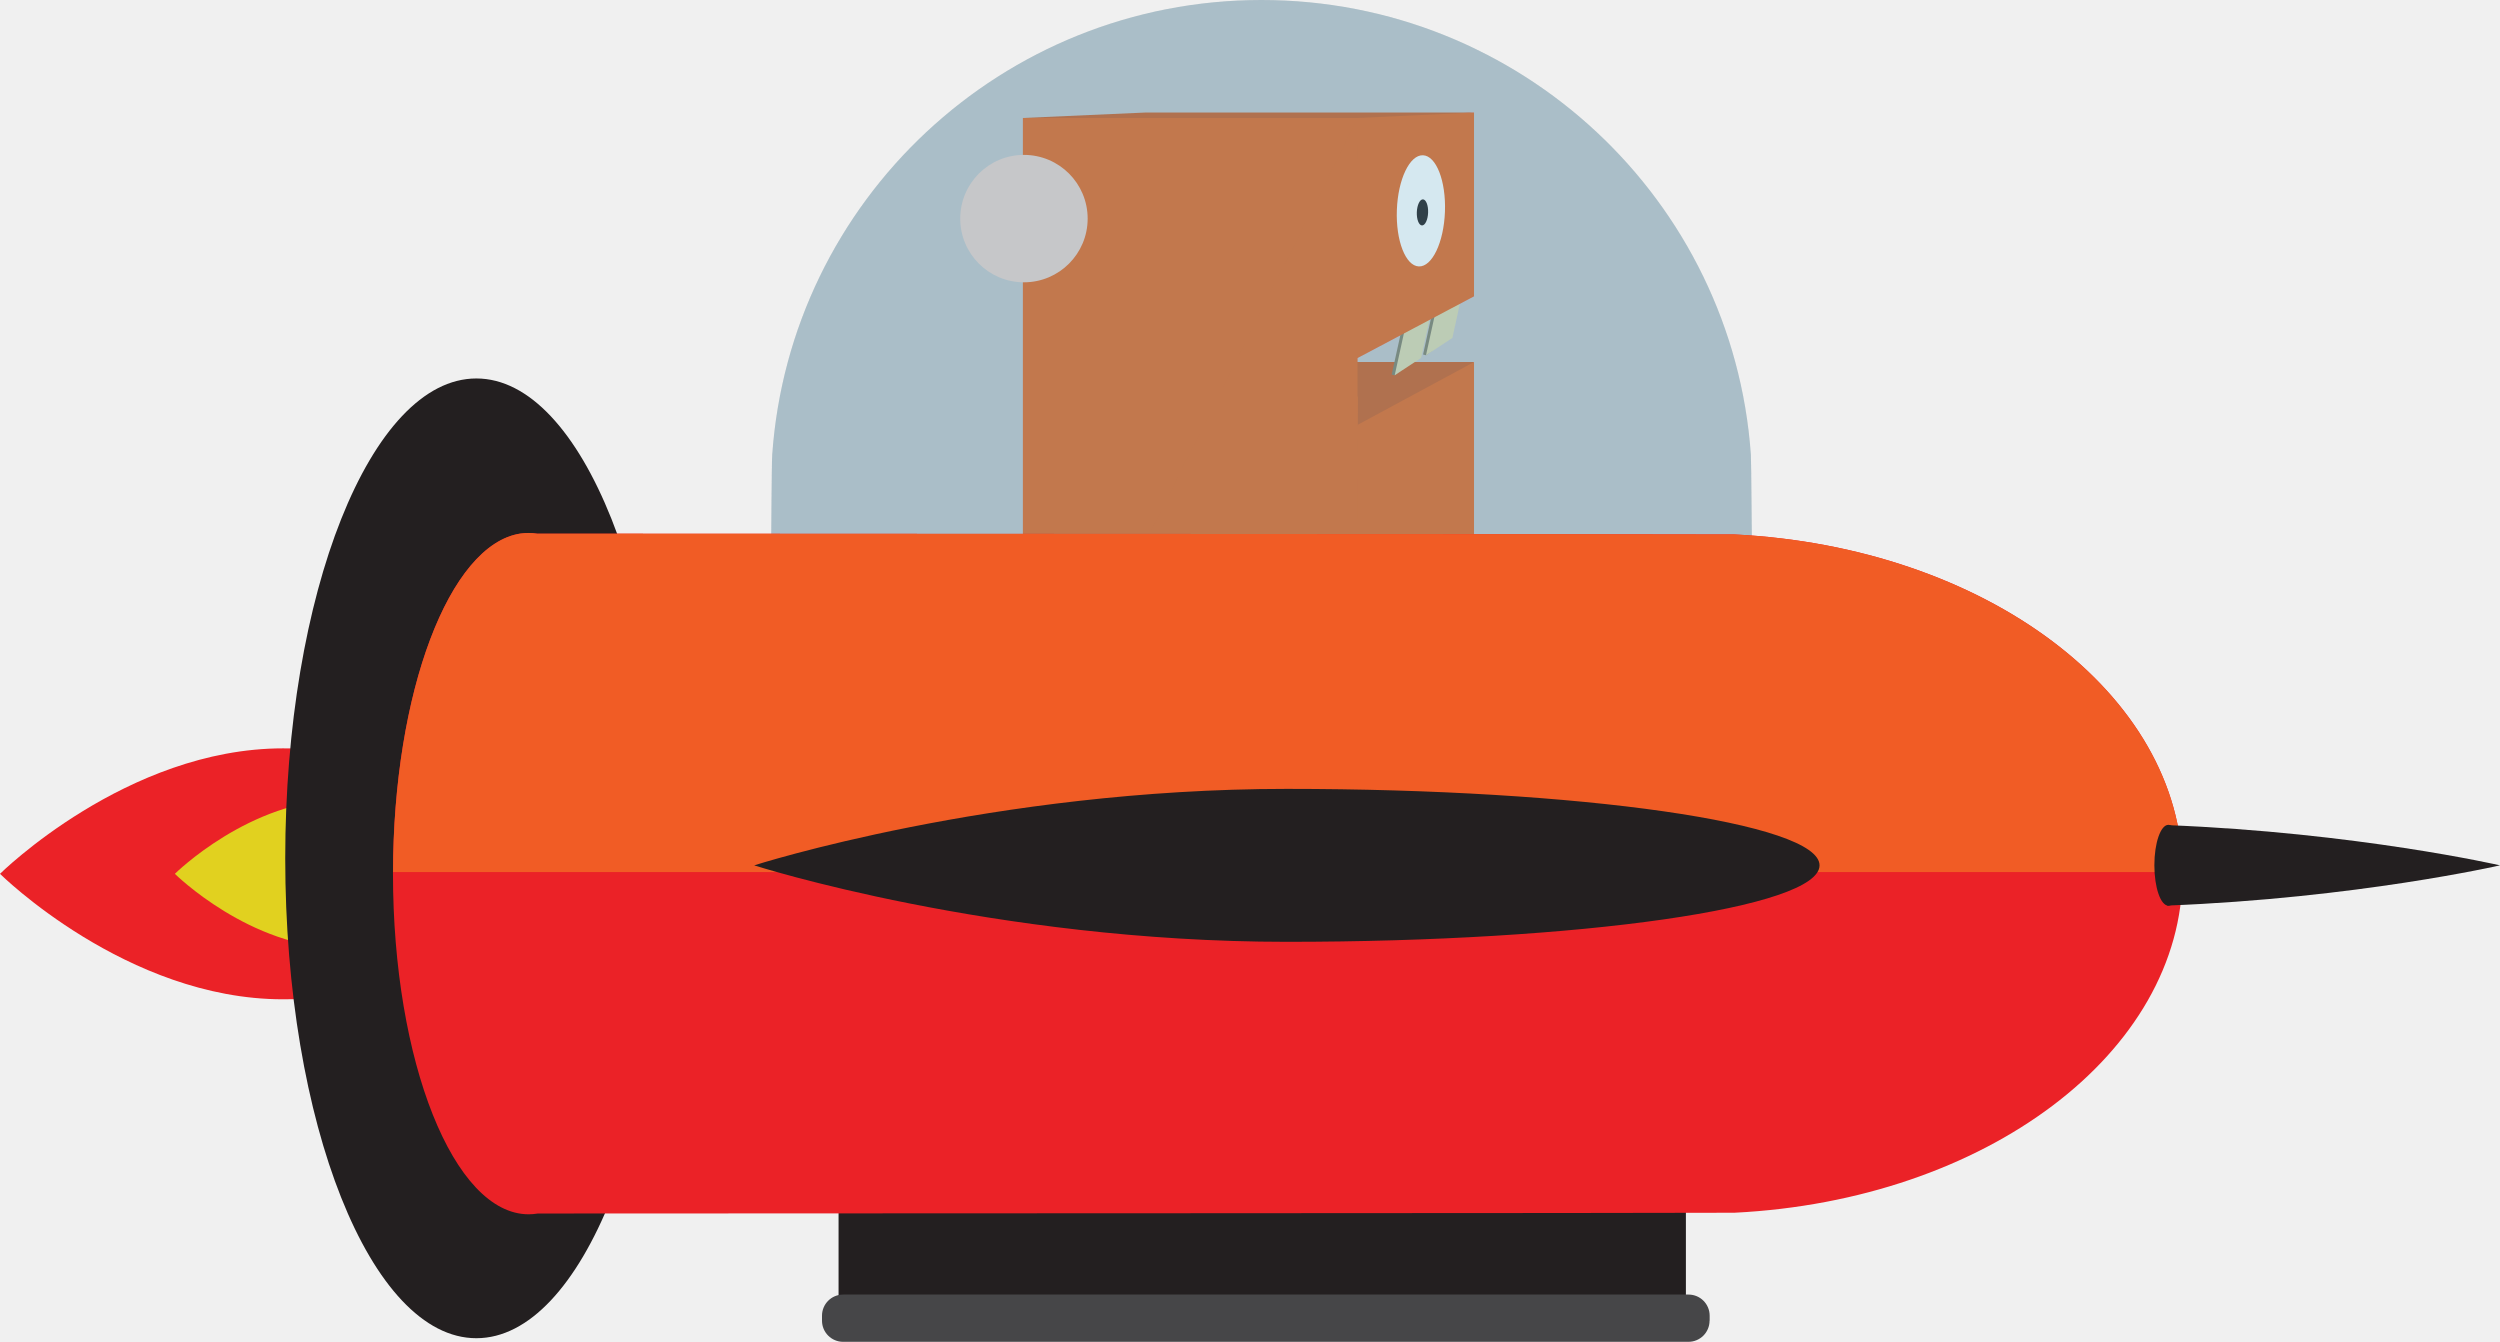
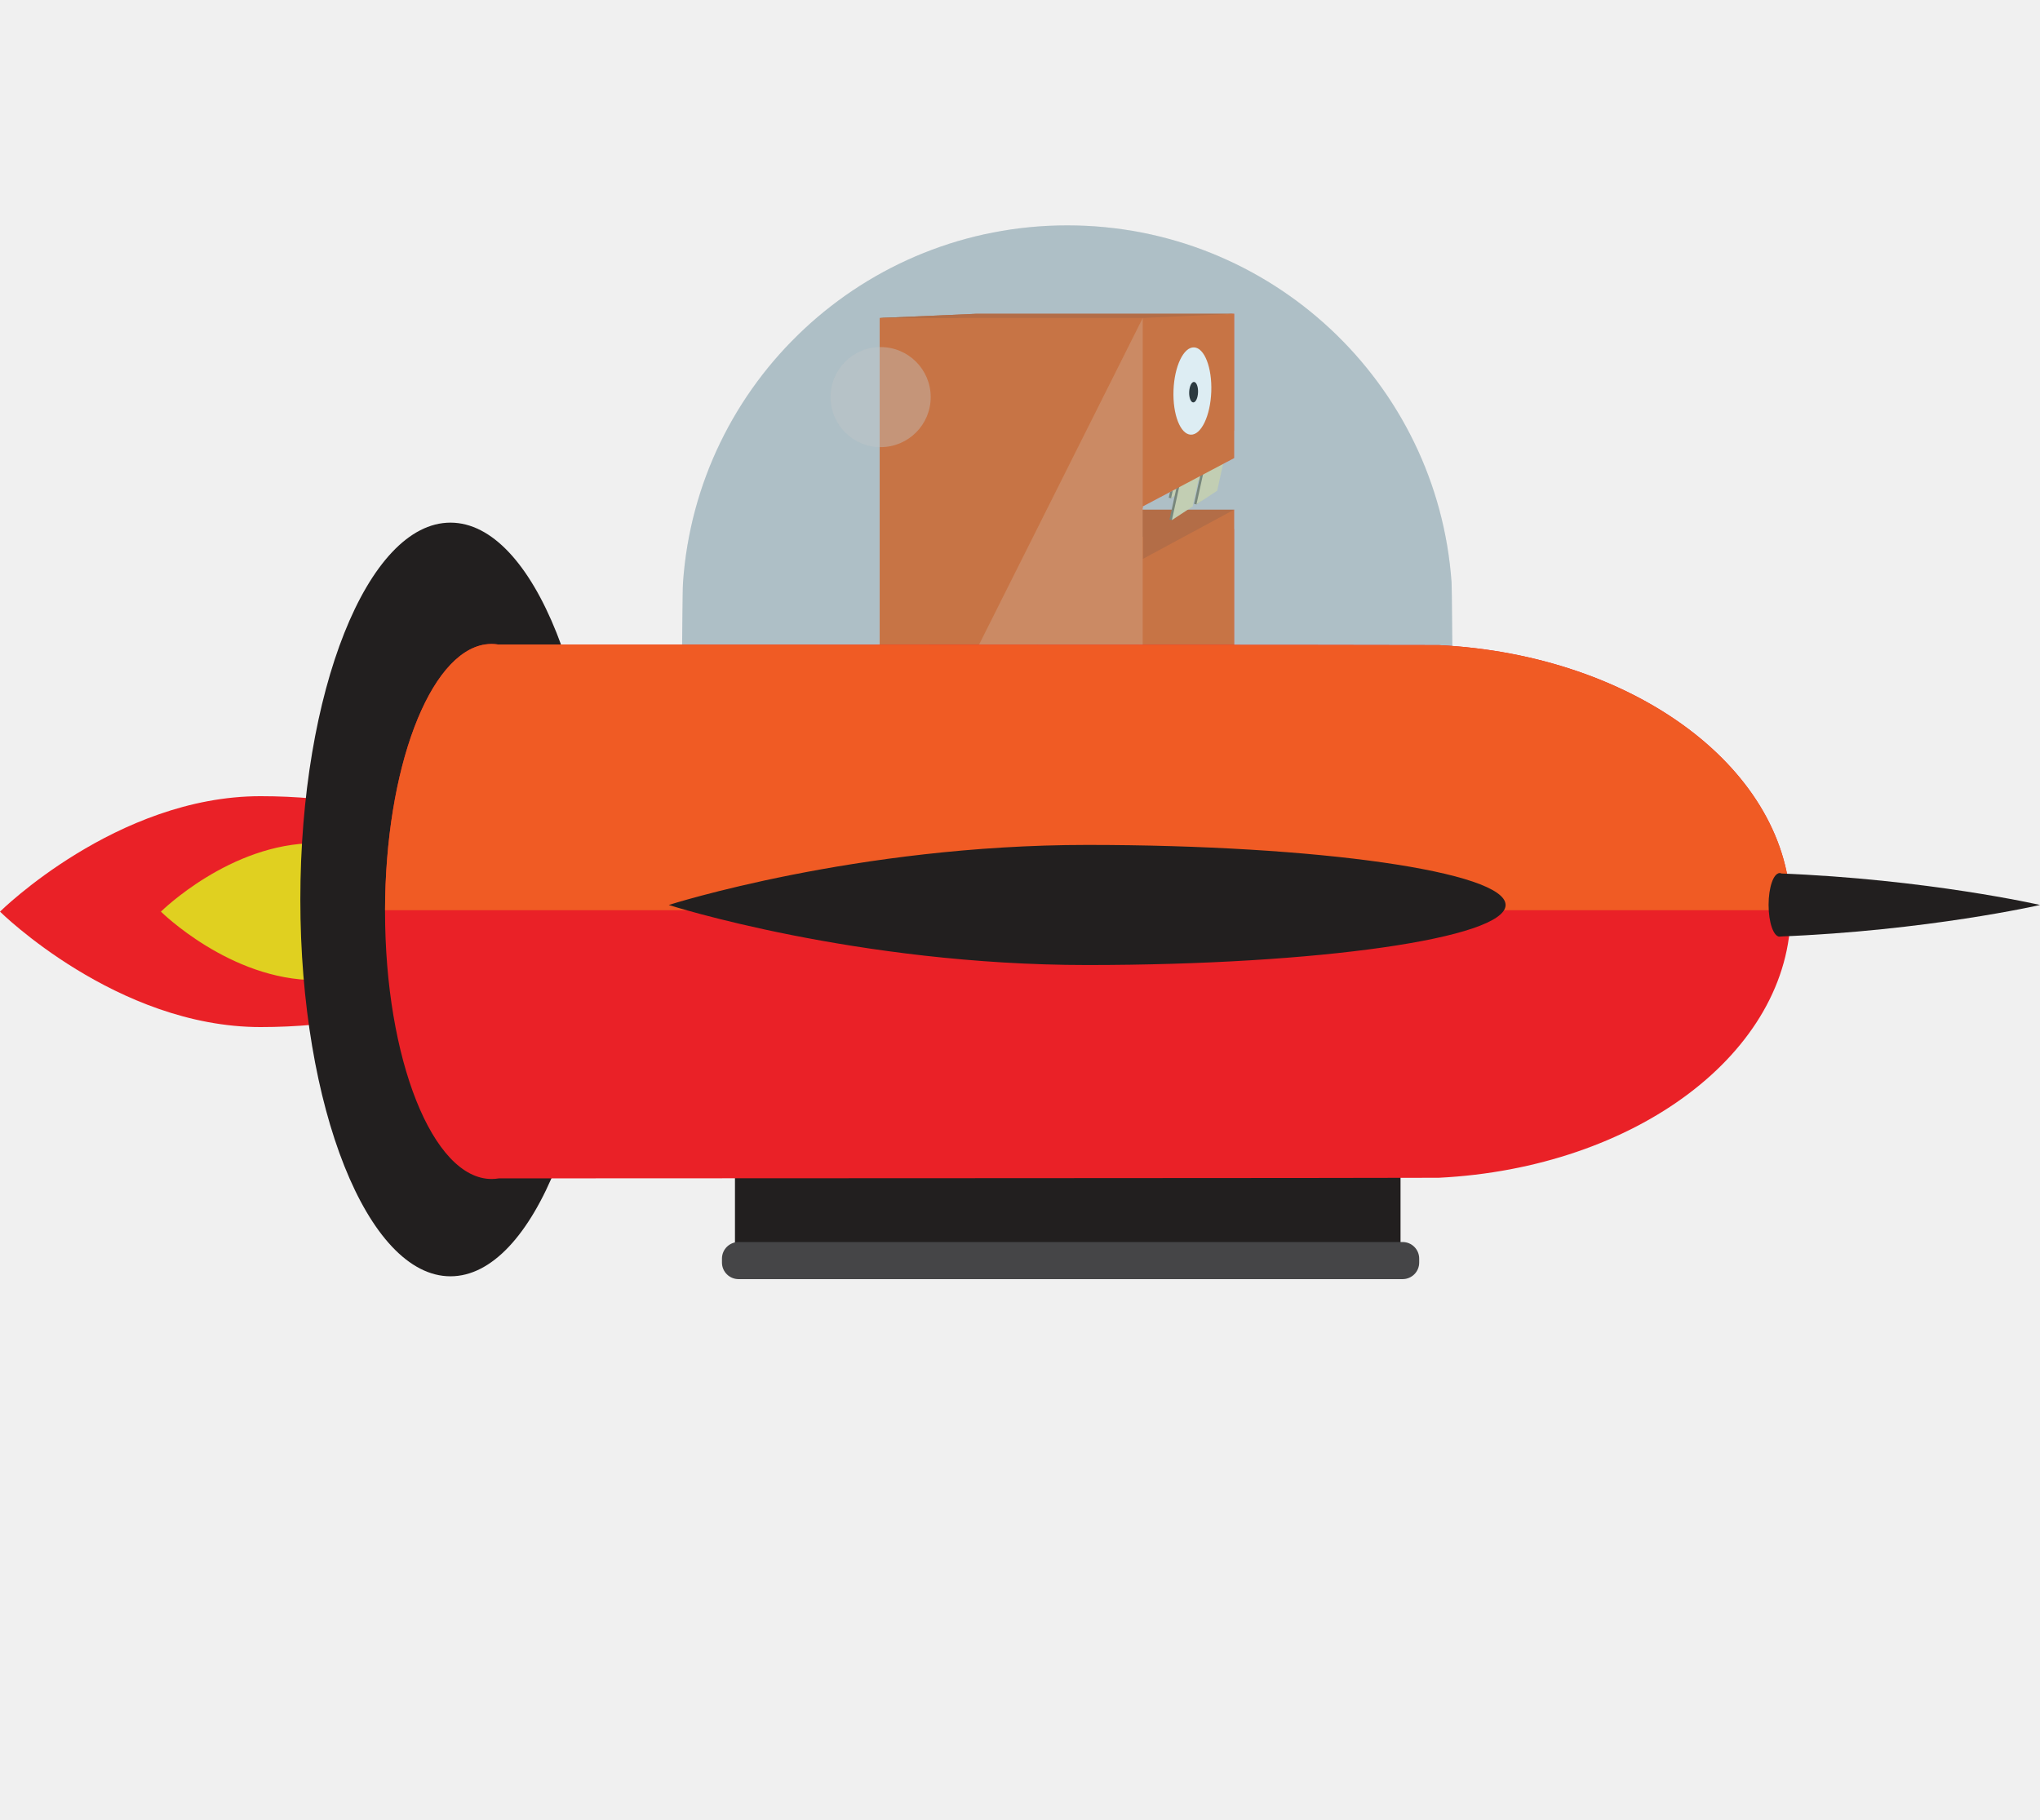
- <svg xmlns="http://www.w3.org/2000/svg" version="1.1" id="Layer_1" x="0px" y="0px" width="256.63px" height="137.74px" viewBox="0 0 256.63 137.74" enable-background="new 0 0 256.63 137.74" xml:space="preserve">
-   <path fill="#C6C7C9" d="M79.16,56.24h100.68c-0.02-0.83-0.06-8.75-0.11-9.58C177.88,20.59,156.1,0,129.49,0  c-26.6,0-48.39,20.59-50.22,46.68C79.21,47.5,79.17,55.41,79.16,56.24z" />
-   <polygon fill="#DDA5CB" points="139.34,43.62 139.34,36.76 151.31,30.42 151.31,11.55 139.37,12.11 115.27,12.11 115.27,80.71   139.35,80.71 151.31,70.14 151.31,37.16 " />
-   <polygon fill="#CD6028" points="151.31,37.16 134.56,37.16 138.57,47.41 145.31,46.24 " />
-   <polygon fill="#CD6028" points="151.31,11.55 117.62,11.55 105,12.11 123.58,12.89 139.26,12.76 " />
-   <path fill="#83816B" d="M142.86,38.45l0.31,0.08l2.4-1.85l1.06-4.84l-2.58,1.2L142.86,38.45z M147.27,30.97l-1.19,5.42l0.31,0.08  l2.4-1.85l1.06-4.84L147.27,30.97z" />
-   <path fill="#DED9B0" d="M143.17,38.52l2.71-1.78l1.06-4.84l-2.58,1.2L143.17,38.52z M147.57,31.05l-1.19,5.42l2.71-1.78l1.06-4.84  L147.57,31.05z" />
-   <polygon fill="#E56925" points="139.34,43.62 139.34,36.76 151.31,30.42 151.31,11.55 139.37,12.11 115.27,12.11 115.27,80.71   139.35,80.71 151.31,70.14 151.31,37.16 " />
-   <path fill="#E56925" d="M135.05,40.69c-1.18,0-2.14-0.96-2.14-2.14c0-1.18,0.96-2.14,2.14-2.14h4.32v-24.3H105v68.6h34.36  l0.02-40.02H135.05z" />
-   <polygon opacity="0.4" fill="#E56925" points="139.37,12.11 105,80.71 139.35,80.71 " />
-   <ellipse transform="matrix(0.9993 0.037 -0.037 0.9993 0.902 -5.3879)" fill="#FFFFFF" cx="145.86" cy="21.65" rx="2.47" ry="5.71" />
-   <ellipse transform="matrix(0.9993 0.037 -0.037 0.9993 0.908 -5.3937)" fill="#231F20" cx="146.02" cy="21.81" rx="0.58" ry="1.34" />
-   <path opacity="0.25" fill="#58A4C3" d="M79.16,56.24h100.68c-0.02-0.83-0.06-8.75-0.11-9.58C177.88,20.59,156.1,0,129.49,0  c-26.6,0-48.39,20.59-50.22,46.68C79.21,47.5,79.17,55.41,79.16,56.24z" />
-   <circle fill="#C6C7C9" cx="105.11" cy="22.44" r="6.54" />
-   <rect x="86.08" y="109.55" fill="#231F20" width="86.98" height="25.26" />
-   <path fill="#464648" d="M175.49,135.57c0,1.2-0.97,2.17-2.17,2.17H86.55c-1.2,0-2.17-0.97-2.17-2.17v-0.51  c0-1.2,0.97-2.17,2.17-2.17h86.78c1.2,0,2.17,0.97,2.17,2.17V135.57z" />
-   <path fill="#EB2227" d="M58.11,89.7c0,7.11-13.01,12.88-29.06,12.88S0,89.7,0,89.7s13.01-12.88,29.06-12.88S58.11,82.59,58.11,89.7z  " />
-   <path fill="#E1D11F" d="M52.43,89.7c0,4.22-7.72,7.64-17.24,7.64S17.95,89.7,17.95,89.7s7.72-7.64,17.24-7.64  S52.43,85.48,52.43,89.7z" />
-   <ellipse fill="#231F20" cx="48.9" cy="88.11" rx="19.62" ry="49.26" />
-   <path fill="#EB2227" d="M178.04,54.86c-0.75-0.04-108.06-0.06-122.91-0.08c-0.28-0.04-0.57-0.07-0.85-0.07  c-0.28,0-0.56,0.02-0.84,0.06c0,0,0,0-0.01,0v0c-7.3,1.09-13.09,16.3-13.09,34.91c0,19.31,6.24,34.97,13.93,34.97  c0.32,0,0.63-0.03,0.94-0.08c15.19-0.01,122.08-0.04,122.83-0.08c25.71-1.28,46-16.38,46-34.82  C224.05,71.24,203.76,56.14,178.04,54.86z" />
-   <path fill="#F15C25" d="M224.05,89.52c-0.12-18.37-20.37-33.39-46.01-34.66c-0.75-0.04-108.06-0.06-122.91-0.08  c-0.28-0.04-0.57-0.07-0.85-0.07c-0.28,0-0.56,0.02-0.84,0.06c0,0,0,0-0.01,0v0C46.15,55.88,40.38,71,40.35,89.52H224.05z" />
-   <path fill="#231F20" d="M186.78,88.83c0,4.34-24.48,7.85-54.68,7.85s-54.68-7.85-54.68-7.85s24.48-7.85,54.68-7.85  S186.78,84.5,186.78,88.83z" />
-   <path fill="#231F20" d="M222.46,84.7v8.26c19.44-0.76,34.17-4.13,34.17-4.13S241.9,85.46,222.46,84.7z" />
-   <ellipse fill="#231F20" cx="222.59" cy="88.82" rx="1.44" ry="4.15" />
+ <svg xmlns="http://www.w3.org/2000/svg" version="1.1" id="Layer_1" x="0px" y="0px" width="266.6px" height="237.91px" viewBox="0 0 266.6 237.91" enable-background="new 0 0 266.6 237.91" xml:space="preserve">
+   <g id="beam">
+     <path fill="#0091C7" d="M109.45,67.16v89.75c0,0.55,0.45,1,1,1s1-0.45,1-1V67.16c0-0.55-0.45-1-1-1   C109.9,66.16,109.45,66.6,109.45,67.16" />
+     <path fill="#009EDA" d="M117.31,67.16v89.75c0,0.55,0.45,1,1,1s1-0.45,1-1V67.16c0-0.55-0.45-1-1-1   C117.75,66.16,117.31,66.6,117.31,67.16" />
+     <path fill="#00A3DB" d="M125.16,67.16v89.75c0,0.55,0.45,1,1,1s1-0.45,1-1V67.16c0-0.55-0.45-1-1-1S125.16,66.6,125.16,67.16" />
+     <path fill="#00B8F1" d="M133.02,67.16v89.75c0,0.55,0.45,1,1,1s1-0.45,1-1V67.16c0-0.55-0.45-1-1-1S133.02,66.6,133.02,67.16" />
+     <path fill="#00ADEE" d="M148.73,67.16v89.75c0,0.55,0.45,1,1,1s1-0.45,1-1V67.16c0-0.55-0.45-1-1-1S148.73,66.6,148.73,67.16" />
+     <path fill="#00A3DB" d="M156.59,67.16v89.75c0,0.55,0.45,1,1,1s1-0.45,1-1V67.16c0-0.55-0.45-1-1-1S156.59,66.6,156.59,67.16" />
+     <path fill="#009EDA" d="M164.45,67.16v89.75c0,0.55,0.45,1,1,1s1-0.45,1-1V67.16c0-0.55-0.45-1-1-1S164.45,66.6,164.45,67.16" />
+     <path fill="#0083B5" d="M172.3,67.16v89.75c0,0.55,0.45,1,1,1s1-0.45,1-1V67.16c0-0.55-0.45-1-1-1S172.3,66.6,172.3,67.16" />
+     <path fill="#00B8F1" d="M140.88,67.16v89.75c0,0.55,0.45,1,1,1s1-0.45,1-1V67.16c0-0.55-0.45-1-1-1S140.88,66.6,140.88,67.16" />
+     <path fill="#0083B5" d="M105.52,67.16v89.75c0,0.55,0.45,1,1,1s1-0.45,1-1V67.16c0-0.55-0.45-1-1-1   C105.97,66.16,105.52,66.6,105.52,67.16" />
+     <path fill="#009EDA" d="M113.38,67.16v89.75c0,0.55,0.45,1,1,1s1-0.45,1-1V67.16c0-0.55-0.45-1-1-1   C113.83,66.16,113.38,66.6,113.38,67.16" />
+     <path fill="#00A3DB" d="M121.24,67.16v89.75c0,0.55,0.45,1,1,1s1-0.45,1-1V67.16c0-0.55-0.45-1-1-1   C121.68,66.16,121.24,66.6,121.24,67.16" />
+     <path fill="#00ADEE" d="M129.09,67.16v89.75c0,0.55,0.45,1,1,1s1-0.45,1-1V67.16c0-0.55-0.45-1-1-1S129.09,66.6,129.09,67.16" />
+     <path fill="#00B8F1" d="M144.81,67.16v89.75c0,0.55,0.45,1,1,1s1-0.45,1-1V67.16c0-0.55-0.45-1-1-1   C145.25,66.16,144.81,66.6,144.81,67.16" />
+     <path fill="#00A3DB" d="M152.66,67.16v89.75c0,0.55,0.45,1,1,1s1-0.45,1-1V67.16c0-0.55-0.45-1-1-1S152.66,66.6,152.66,67.16" />
+     <path fill="#009EDA" d="M160.52,67.16v89.75c0,0.55,0.45,1,1,1s1-0.45,1-1V67.16c0-0.55-0.45-1-1-1S160.52,66.6,160.52,67.16" />
+     <path fill="#0091C7" d="M168.38,67.16v89.75c0,0.55,0.45,1,1,1s1-0.45,1-1V67.16c0-0.55-0.45-1-1-1   C168.82,66.16,168.38,66.6,168.38,67.16" />
+     <path fill="#00B8F1" d="M136.95,67.16v89.75c0,0.55,0.45,1,1,1s1-0.45,1-1V67.16c0-0.55-0.45-1-1-1S136.95,66.6,136.95,67.16" />
+   </g>
+   <path fill="#C4C6C7" d="M89.13,85.71h100.68c-0.02-0.83-0.06-8.75-0.11-9.58c-1.84-26.08-23.62-46.67-50.22-46.67  S91.09,50.05,89.26,76.14C89.19,76.96,89.15,84.88,89.13,85.71z" />
+   <g id="face-beam">
+     <polygon fill="#DCA4CA" points="149.31,73.65 149.31,62.61 161.29,56.27 161.29,41.02 149.34,41.57 125.25,41.57 125.25,110.74    149.33,110.74 161.29,100.16 161.29,69.18  " />
+     <polygon fill="#CB5F28" points="161.29,69.18 141.26,69.22 148.52,79.21 155.29,76.27  " />
+     <polygon fill="#CB5F28" points="161.29,41.02 127.59,41.02 114.97,41.57 133.55,42.36 149.23,42.22  " />
+     <g>
+       <path fill="#81806A" d="M152.74,65.06l0.31,0.08l2.4-1.85l1.06-4.84l-2.58,1.2L152.74,65.06z M157.14,57.59l-1.19,5.42l0.31,0.08    l2.4-1.85l1.06-4.84L157.14,57.59z" />
+       <path fill="#DDD8AF" d="M153.04,65.14l2.71-1.78l1.06-4.84l-2.58,1.2L153.04,65.14z M157.44,57.66l-1.19,5.42l2.71-1.78l1.06-4.84    L157.44,57.66z" />
+     </g>
+     <polygon fill="#E46825" points="149.31,77.72 149.31,62.61 161.29,56.27 161.29,41.02 149.34,41.57 125.25,41.57 125.25,110.74    149.33,110.74 161.29,100.16 161.29,69.18  " />
+     <path fill="#E46825" d="M145.03,70.72c-1.18,0-2.14-0.96-2.14-2.14s0.96-2.14,2.14-2.14h4.32V41.57h-34.37v69.16h34.36l0.02-40.02   L145.03,70.72L145.03,70.72z" />
+     <g>
+       <ellipse transform="matrix(-0.9993 -0.037 0.037 -0.9993 309.8341 109.0643)" fill="#FFFFFF" cx="155.926" cy="51.665" rx="2.47" ry="5.71" />
+       <ellipse transform="matrix(-0.9993 -0.037 0.037 -0.9993 307.4107 110.3193)" fill="#221F1F" cx="154.726" cy="52.315" rx="0.58" ry="1.34" />
+     </g>
+     <g opacity="0.3">
+       <path fill="#F4C3A8" d="M149.34,41.57l-34.37,69.17h34.36L149.34,41.57 M149.34,41.57L149.34,41.57" />
+     </g>
+     <polygon fill="#E46825" points="149.58,57.83 160.92,52.85 161.08,55.62 149.62,61.79  " />
+   </g>
+   <g id="face-default">
+     <polygon fill="#DCA4CA" points="149.31,73.09 149.31,66.22 161.29,59.88 161.29,41.02 149.34,41.57 125.25,41.57 125.25,110.18    149.33,110.18 161.29,99.61 161.29,66.62  " />
+     <polygon fill="#CB5F28" points="161.29,66.62 144.54,66.62 148.54,76.88 155.29,75.71  " />
+     <polygon fill="#CB5F28" points="161.29,41.02 127.59,41.02 114.97,41.57 133.55,42.36 149.23,42.22  " />
+     <path fill="#81806A" d="M152.84,67.91l0.31,0.08l2.4-1.85l1.06-4.84l-2.58,1.2L152.84,67.91z M157.24,60.44l-1.19,5.42l0.31,0.08   l2.4-1.85l1.06-4.84L157.24,60.44z" />
+     <path fill="#DDD8AF" d="M153.15,67.99l2.71-1.78l1.06-4.84l-2.58,1.2L153.15,67.99z M157.55,60.51l-1.19,5.42l2.71-1.78l1.06-4.84   L157.55,60.51z" />
+     <polygon fill="#E46825" points="149.31,73.09 149.31,66.22 161.29,59.88 161.29,41.02 149.34,41.57 125.25,41.57 125.25,110.18    149.33,110.18 161.29,99.61 161.29,66.62  " />
+     <path fill="#E46825" d="M145.03,70.16c-1.18,0-2.14-0.96-2.14-2.14s0.96-2.14,2.14-2.14h4.32v-24.3h-34.37v68.6h34.36l0.02-40.02   H145.03z" />
+     <g opacity="0.3">
+       <path fill="#F4C3A7" d="M149.34,41.57l-34.37,68.61h34.36L149.34,41.57 M149.34,41.57L149.34,41.57" />
+     </g>
+     <ellipse transform="matrix(-0.9993 -0.037 0.037 -0.9993 309.6544 107.9601)" fill="#FFFFFF" cx="155.826" cy="51.115" rx="2.47" ry="5.71" />
+     <ellipse transform="matrix(-0.9993 -0.037 0.037 -0.9993 309.9692 108.2669)" fill="#221F1F" cx="155.986" cy="51.265" rx="0.58" ry="1.34" />
+   </g>
+   <path opacity="0.2" fill="#57A3C2" enable-background="new    " d="M89.13,85.71h100.68c-0.02-0.83-0.06-8.75-0.11-9.58  c-1.84-26.08-23.62-46.67-50.22-46.67S91.09,50.05,89.26,76.14C89.19,76.96,89.15,84.88,89.13,85.71z" />
+   <circle opacity="0.4" fill="#C4C6C7" enable-background="new    " cx="115.09" cy="51.91" r="6.54" />
+   <g id="beam-port">
+     <rect x="96.05" y="139.02" fill="#221F1F" width="86.98" height="25.26" />
+     <path fill="#454547" d="M185.47,165.04c0,1.2-0.97,2.17-2.17,2.17H96.52c-1.2,0-2.17-0.97-2.17-2.17v-0.51   c0-1.2,0.97-2.17,2.17-2.17h86.78c1.2,0,2.17,0.97,2.17,2.17L185.47,165.04L185.47,165.04z" />
+   </g>
+   <g id="flame-small">
+     <path fill="#EA2127" d="M68.31,119.17c0,7.11-13.01,12.88-29.06,12.88s-29.06-12.88-29.06-12.88s13.01-12.88,29.06-12.88   S68.31,112.06,68.31,119.17z" />
+     <path fill="#E0D020" d="M62.62,119.17c0,4.22-7.72,7.64-17.24,7.64s-17.24-7.64-17.24-7.64s7.72-7.64,17.24-7.64   S62.62,114.95,62.62,119.17z" />
+   </g>
+   <g id="flame-large">
+     <path fill="#EA2127" d="M68.09,119.17c0,8.33-15.24,15.09-34.04,15.09S0,119.17,0,119.17s15.24-15.09,34.04-15.09   S68.09,110.84,68.09,119.17z" />
+     <path fill="#E0D020" d="M61.43,119.17c0,4.94-9.04,8.95-20.2,8.95s-20.2-8.95-20.2-8.95s9.04-8.95,20.2-8.95   S61.43,114.22,61.43,119.17z" />
+   </g>
+   <ellipse fill="#221F1F" cx="58.87" cy="117.58" rx="19.62" ry="49.26" />
+   <path fill="#EA2127" d="M188.02,84.33c-0.75-0.04-108.06-0.06-122.91-0.08c-0.28-0.04-0.57-0.07-0.85-0.07s-0.56,0.02-0.84,0.06  c0,0,0,0-0.01,0l0,0c-7.3,1.09-13.09,16.3-13.09,34.91c0,19.31,6.24,34.97,13.93,34.97c0.32,0,0.63-0.03,0.94-0.08  c15.19-0.01,122.08-0.04,122.83-0.08c25.71-1.28,46-16.38,46-34.82C234.03,100.7,213.73,85.6,188.02,84.33z" />
+   <path fill="#F05B24" d="M234.03,118.99c-0.12-18.37-20.37-33.39-46.01-34.66c-0.75-0.04-108.06-0.06-122.91-0.08  c-0.28-0.04-0.57-0.07-0.85-0.07s-0.56,0.02-0.84,0.06c0,0,0,0-0.01,0l0,0c-7.28,1.09-13.05,16.21-13.09,34.74h183.71L234.03,118.99  L234.03,118.99z" />
+   <path fill="#221F1F" d="M196.76,118.3c0,4.34-24.48,7.85-54.68,7.85S87.4,118.3,87.4,118.3s24.48-7.85,54.68-7.85  S196.76,113.96,196.76,118.3z" />
+   <path fill="#221F1F" d="M232.44,114.17v8.26c19.44-0.76,34.17-4.13,34.17-4.13S251.87,114.92,232.44,114.17z" />
+   <ellipse fill="#221F1F" cx="232.57" cy="118.29" rx="1.44" ry="4.15" />
+   <g id="guides">
+     <rect x="0" y="118.92" fill="#FFFFFF" fill-opacity="0" width="12.33" height="118.92" />
+     <rect x="0" y="0" fill="#FFFFFF" fill-opacity="0" width="12.33" height="118.92" />
+   </g>
</svg>
